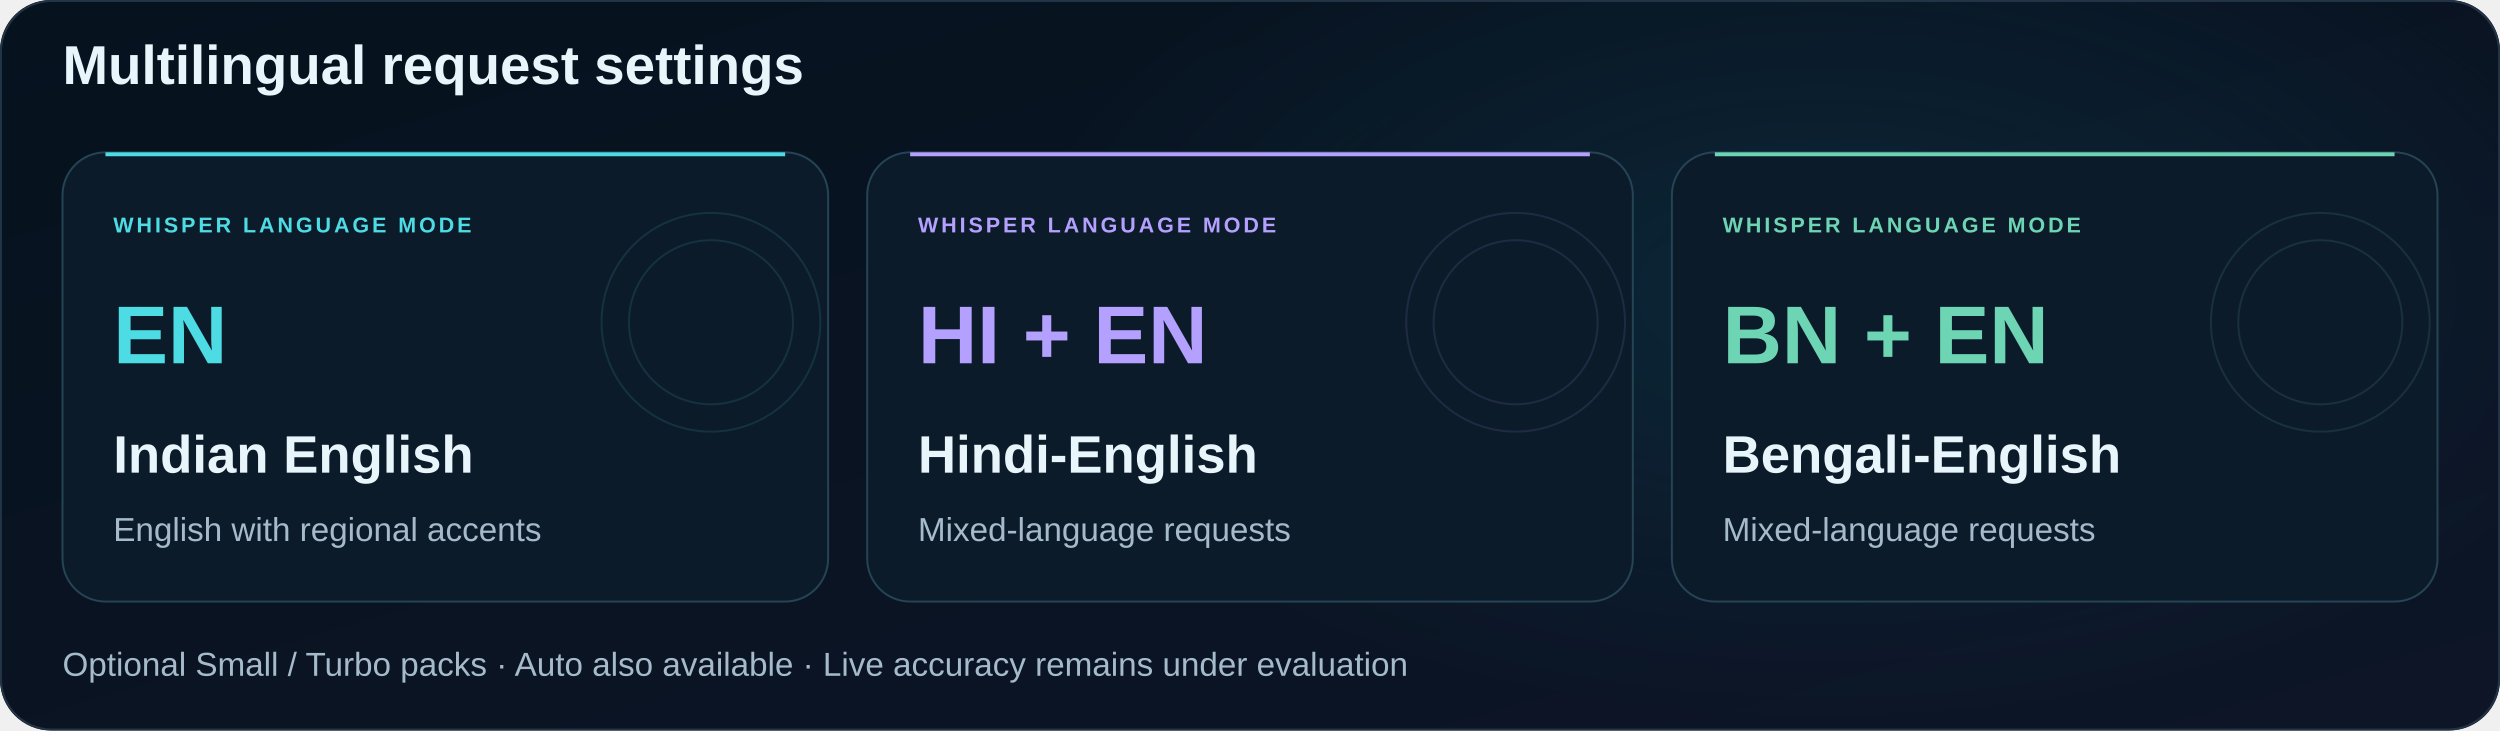
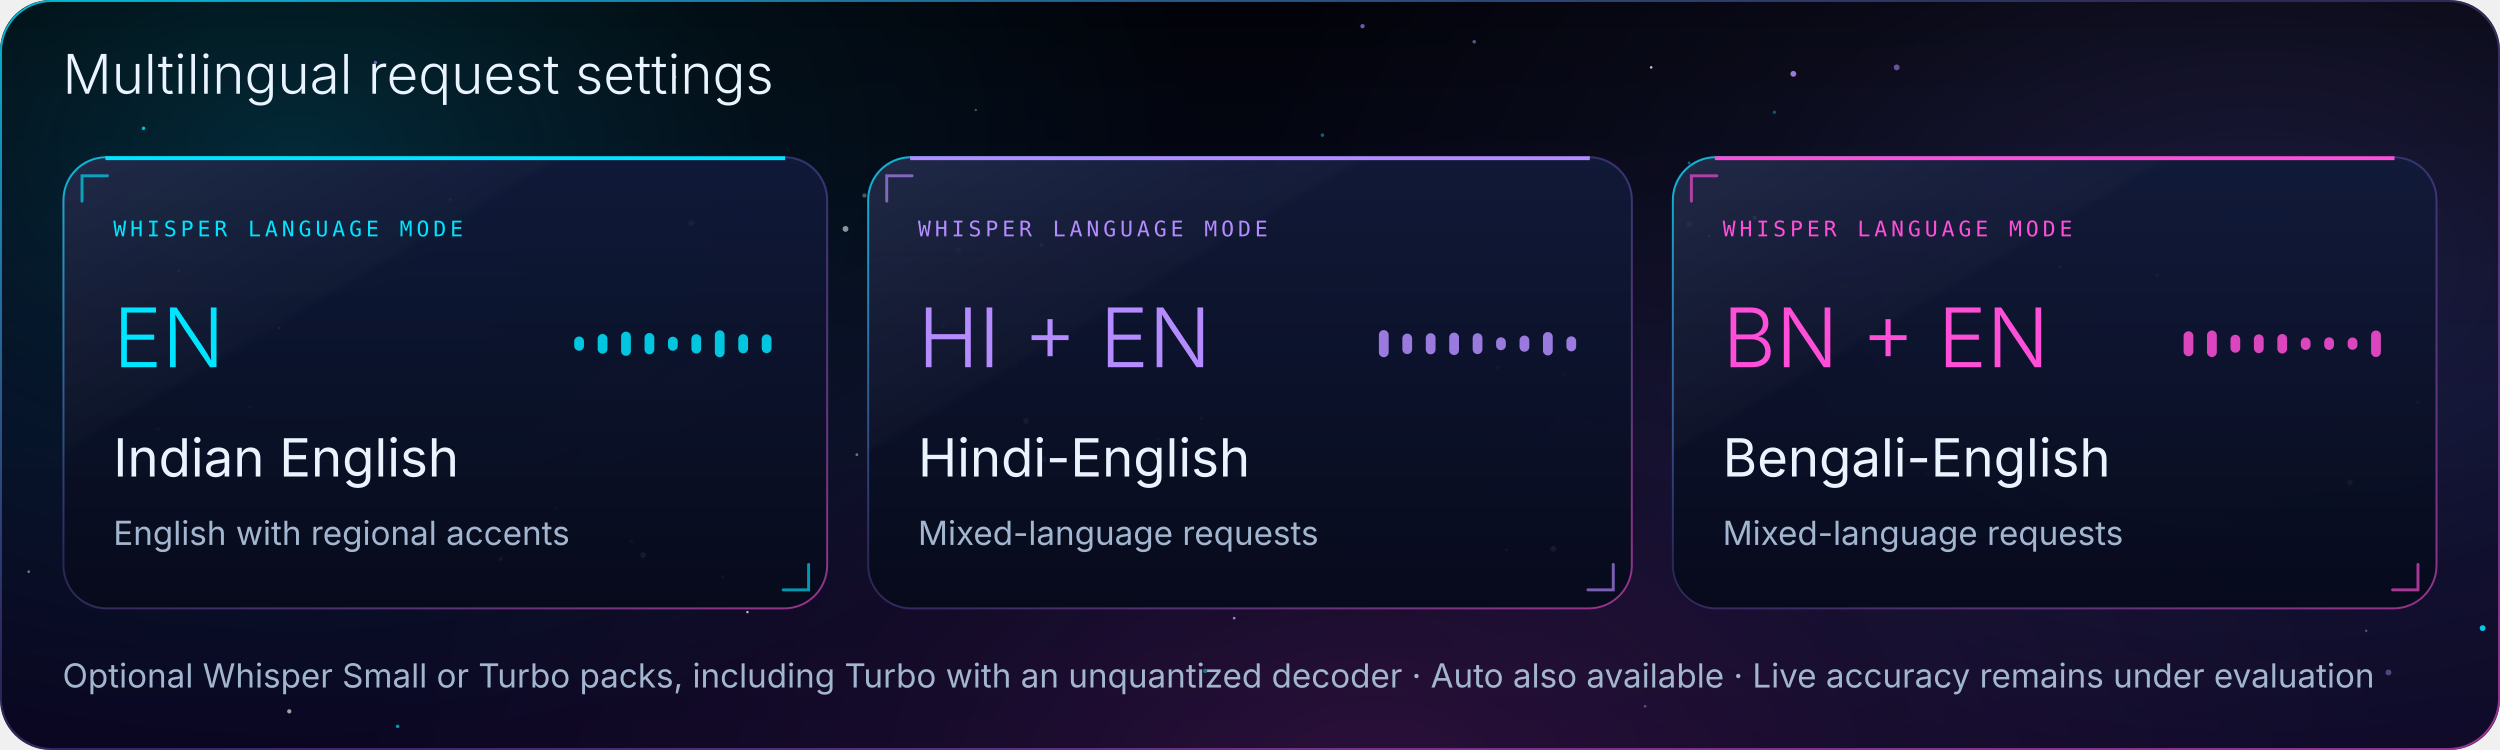
- <svg xmlns="http://www.w3.org/2000/svg" width="1280" height="374" viewBox="0 0 1280 374" role="img" aria-labelledby="title desc">
+ <svg xmlns="http://www.w3.org/2000/svg" width="1280" height="384" viewBox="0 0 1280 384" role="img" aria-labelledby="title desc">
  <defs>
-     <linearGradient id="bg" x2="1" y2="1">
-       <stop stop-color="#06121E" />
-       <stop offset="1" stop-color="#0D1527" />
+     <linearGradient id="glass" x1="0" y1="0" x2="0" y2="1">
+       <stop stop-color="#111A3A" stop-opacity=".92" />
+       <stop offset="1" stop-color="#060A1A" stop-opacity=".92" />
    </linearGradient>
-     <linearGradient id="edge">
-       <stop stop-color="#36DCE3" />
-       <stop offset="1" stop-color="#B4A1FF" />
+     <linearGradient id="sheen" x1="0" y1="0" x2="1" y2="1">
+       <stop stop-color="#FFFFFF" stop-opacity=".07" />
+       <stop offset=".32" stop-color="#FFFFFF" stop-opacity=".015" />
+       <stop offset=".33" stop-color="#FFFFFF" stop-opacity="0" />
    </linearGradient>
-     <radialGradient id="halo">
-       <stop stop-color="#116479" stop-opacity=".24" />
-       <stop offset="1" stop-color="#116479" stop-opacity="0" />
+     <linearGradient id="edge" x1="0" y1="0" x2="1" y2="1">
+       <stop stop-color="#00E5FF" stop-opacity=".8" />
+       <stop offset=".45" stop-color="#8C7DFF" stop-opacity=".25" />
+       <stop offset="1" stop-color="#FF4FD8" stop-opacity=".6" />
+     </linearGradient>
+     <linearGradient id="space" x1="0" y1="0" x2="0" y2="1">
+       <stop stop-color="#020309" />
+       <stop offset=".55" stop-color="#060A1F" />
+       <stop offset="1" stop-color="#0B0722" />
+     </linearGradient>
+     <radialGradient id="nebCyan">
+       <stop stop-color="#00E5FF" stop-opacity=".16" />
+       <stop offset=".5" stop-color="#00E5FF" stop-opacity=".05" />
+       <stop offset="1" stop-color="#00E5FF" stop-opacity="0" />
    </radialGradient>
-     <marker id="arrow0" markerWidth="8" markerHeight="8" refX="7" refY="4" orient="auto">
-       <path d="M1 1L7 4L1 7" fill="none" stroke="#4DDCE3" stroke-width="1.5" />
-     </marker>
-     <marker id="arrow1" markerWidth="8" markerHeight="8" refX="7" refY="4" orient="auto">
-       <path d="M1 1L7 4L1 7" fill="none" stroke="#B4A1FF" stroke-width="1.5" />
-     </marker>
+     <radialGradient id="nebViolet">
+       <stop stop-color="#8C7DFF" stop-opacity=".18" />
+       <stop offset=".5" stop-color="#8C7DFF" stop-opacity=".06" />
+       <stop offset="1" stop-color="#8C7DFF" stop-opacity="0" />
+     </radialGradient>
+     <radialGradient id="nebMagenta">
+       <stop stop-color="#FF4FD8" stop-opacity=".13" />
+       <stop offset=".5" stop-color="#FF4FD8" stop-opacity=".04" />
+       <stop offset="1" stop-color="#FF4FD8" stop-opacity="0" />
+     </radialGradient>
+     <filter id="soft" x="-30%" y="-60%" width="160%" height="220%">
+       <feGaussianBlur stdDeviation="9" />
+     </filter>
+     <clipPath id="frame">
+       <rect width="1280" height="384" rx="26" />
+     </clipPath>
  </defs>
-   <rect width="1280" height="374" rx="26" fill="url(#bg)" />
-   <ellipse cx="934.4" cy="150" rx="420" ry="220" fill="url(#halo)" />
-   <rect x=".5" y=".5" width="1279" height="373" rx="26" fill="none" stroke="#223446" />
-   <g font-family="Segoe UI, Arial, sans-serif">
-     <text x="32" y="43" font-size="28" fill="#E8F5FB" font-weight="600">Multilingual request settings</text>
-     <rect x="32" y="78" width="392" height="230" rx="22" fill="#0C1B2A" stroke="#254455" />
-     <path d="M54 79 H402" stroke="#4DDCE3" stroke-width="2" />
-     <circle cx="364" cy="165" r="56" fill="none" stroke="#4DDCE3" stroke-opacity=".12" />
-     <circle cx="364" cy="165" r="42" fill="none" stroke="#4DDCE3" stroke-opacity=".12" />
-     <text x="58" y="119" font-size="11" fill="#4DDCE3" font-weight="600" letter-spacing="1.5">WHISPER LANGUAGE MODE</text>
-     <text x="58" y="186" font-size="42" fill="#4DDCE3" font-weight="600">EN</text>
-     <text x="58" y="242" font-size="27" fill="#E8F5FB" font-weight="600">Indian English</text>
-     <text x="58" y="277" font-size="17" fill="#A5BBCB" font-weight="400">English with regional accents</text>
-     <rect x="444" y="78" width="392" height="230" rx="22" fill="#0C1B2A" stroke="#254455" />
-     <path d="M466 79 H814" stroke="#B4A1FF" stroke-width="2" />
-     <circle cx="776" cy="165" r="56" fill="none" stroke="#B4A1FF" stroke-opacity=".12" />
-     <circle cx="776" cy="165" r="42" fill="none" stroke="#B4A1FF" stroke-opacity=".12" />
-     <text x="470" y="119" font-size="11" fill="#B4A1FF" font-weight="600" letter-spacing="1.5">WHISPER LANGUAGE MODE</text>
-     <text x="470" y="186" font-size="42" fill="#B4A1FF" font-weight="600">HI + EN</text>
-     <text x="470" y="242" font-size="27" fill="#E8F5FB" font-weight="600">Hindi-English</text>
-     <text x="470" y="277" font-size="17" fill="#A5BBCB" font-weight="400">Mixed-language requests</text>
-     <rect x="856" y="78" width="392" height="230" rx="22" fill="#0C1B2A" stroke="#254455" />
-     <path d="M878 79 H1226" stroke="#6DD5B3" stroke-width="2" />
-     <circle cx="1188" cy="165" r="56" fill="none" stroke="#6DD5B3" stroke-opacity=".12" />
-     <circle cx="1188" cy="165" r="42" fill="none" stroke="#6DD5B3" stroke-opacity=".12" />
-     <text x="882" y="119" font-size="11" fill="#6DD5B3" font-weight="600" letter-spacing="1.5">WHISPER LANGUAGE MODE</text>
-     <text x="882" y="186" font-size="42" fill="#6DD5B3" font-weight="600">BN + EN</text>
-     <text x="882" y="242" font-size="27" fill="#E8F5FB" font-weight="600">Bengali-English</text>
-     <text x="882" y="277" font-size="17" fill="#A5BBCB" font-weight="400">Mixed-language requests</text>
-     <text x="32" y="346" font-size="17" fill="#A5BBCB" font-weight="400">Optional Small / Turbo packs · Auto also available · Live accuracy remains under evaluation</text>
+   <g clip-path="url(#frame)">
+     <rect width="1280" height="384" rx="26" fill="url(#space)" />
+     <ellipse cx="153.6" cy="76.8" rx="460.8" ry="307.2" fill="url(#nebCyan)" />
+     <ellipse cx="1152" cy="134.4" rx="518.4" ry="345.6" fill="url(#nebViolet)" />
+     <ellipse cx="704" cy="403.2" rx="518.4" ry="345.6" fill="url(#nebMagenta)" />
+     <g>
+       <circle cx="795.3" cy="281" r="1.5" fill="#FFFFFF" opacity="0.8">
+         <animate attributeName="opacity" values="0.8;0.16;0.8" dur="5.6s" begin="-1.5s" repeatCount="indefinite" />
+       </circle>
+       <circle cx="73.5" cy="65.7" r="0.9" fill="#00E5FF" opacity="0.81">
+         <animate attributeName="opacity" values="0.81;0.16;0.81" dur="4s" begin="-0.6s" repeatCount="indefinite" />
+       </circle>
+       <circle cx="323.2" cy="277.1" r="1.1" fill="#FFFFFF" opacity="0.37">
+         <animate attributeName="opacity" values="0.37;0.07;0.37" dur="6s" begin="-2.3s" repeatCount="indefinite" />
+       </circle>
+       <circle cx="971.1" cy="34.5" r="1.5" fill="#B48CFF" opacity="0.54">
+         <animate attributeName="opacity" values="0.54;0.11;0.54" dur="3s" begin="-5.8s" repeatCount="indefinite" />
+       </circle>
+       <circle cx="14.7" cy="292.7" r="0.7" fill="#FFFFFF" opacity="0.44">
+         <animate attributeName="opacity" values="0.44;0.09;0.44" dur="6.3s" begin="-3.2s" repeatCount="indefinite" />
+       </circle>
+       <circle cx="864.8" cy="83.4" r="0.7" fill="#00E5FF" opacity="0.44">
+         <animate attributeName="opacity" values="0.44;0.09;0.44" dur="3.9s" begin="-1s" repeatCount="indefinite" />
+       </circle>
+       <circle cx="192.2" cy="32" r="0.9" fill="#B48CFF" opacity="0.63">
+         <animate attributeName="opacity" values="0.63;0.13;0.63" dur="4.9s" begin="-4.2s" repeatCount="indefinite" />
+       </circle>
+       <circle cx="91.5" cy="138.8" r="0.9" fill="#00E5FF" opacity="0.7">
+         <animate attributeName="opacity" values="0.7;0.14;0.7" dur="3.2s" begin="-2.8s" repeatCount="indefinite" />
+       </circle>
+       <circle cx="230.6" cy="102.3" r="0.6" fill="#FFFFFF" opacity="0.8">
+         <animate attributeName="opacity" values="0.8;0.16;0.8" dur="2.6s" begin="-4.7s" repeatCount="indefinite" />
+       </circle>
+       <circle cx="470.9" cy="220.9" r="0.6" fill="#00E5FF" opacity="0.28">
+         <animate attributeName="opacity" values="0.28;0.06;0.28" dur="3.2s" begin="-5.7s" repeatCount="indefinite" />
+       </circle>
+       <circle cx="256.4" cy="286.1" r="1.1" fill="#FFFFFF" opacity="0.58">
+         <animate attributeName="opacity" values="0.58;0.12;0.58" dur="6.1s" begin="-1.5s" repeatCount="indefinite" />
+       </circle>
+       <circle cx="593" cy="225" r="0.9" fill="#FFFFFF" opacity="0.27">
+         <animate attributeName="opacity" values="0.27;0.05;0.27" dur="6.3s" begin="-0.5s" repeatCount="indefinite" />
+       </circle>
+       <circle cx="438.7" cy="232.8" r="0.7" fill="#FFFFFF" opacity="0.43">
+         <animate attributeName="opacity" values="0.43;0.09;0.43" dur="5.3s" begin="-0.6s" repeatCount="indefinite" />
+       </circle>
+       <circle cx="875.1" cy="120.7" r="0.6" fill="#FFFFFF" opacity="0.72">
+         <animate attributeName="opacity" values="0.72;0.14;0.72" dur="3.7s" begin="-2.9s" repeatCount="indefinite" />
+       </circle>
+       <circle cx="918.2" cy="37.8" r="1.5" fill="#B48CFF" opacity="0.85">
+         <animate attributeName="opacity" values="0.85;0.17;0.85" dur="2.6s" begin="-4.4s" repeatCount="indefinite" />
+       </circle>
+       <circle cx="442.6" cy="100.1" r="1.1" fill="#FFFFFF" opacity="0.29">
+         <animate attributeName="opacity" values="0.29;0.06;0.29" dur="6.2s" begin="-0.2s" repeatCount="indefinite" />
+       </circle>
+       <circle cx="631.9" cy="316.5" r="0.7" fill="#B48CFF" opacity="0.87">
+         <animate attributeName="opacity" values="0.87;0.17;0.87" dur="5s" begin="-4.7s" repeatCount="indefinite" />
+       </circle>
+       <circle cx="142.8" cy="167.9" r="0.7" fill="#FFFFFF" opacity="0.8">
+         <animate attributeName="opacity" values="0.8;0.16;0.8" dur="3.7s" begin="-2.7s" repeatCount="indefinite" />
+       </circle>
+       <circle cx="1271.1" cy="321.6" r="1.5" fill="#00E5FF" opacity="0.87">
+         <animate attributeName="opacity" values="0.87;0.17;0.87" dur="5.3s" begin="-1.9s" repeatCount="indefinite" />
+       </circle>
+       <circle cx="354.4" cy="181" r="0.7" fill="#FFFFFF" opacity="0.5">
+         <animate attributeName="opacity" values="0.5;0.1;0.5" dur="6.5s" begin="-5.8s" repeatCount="indefinite" />
+       </circle>
+       <circle cx="800.5" cy="191.8" r="0.9" fill="#FFFFFF" opacity="0.31">
+         <animate attributeName="opacity" values="0.31;0.06;0.31" dur="3.6s" begin="-4.7s" repeatCount="indefinite" />
+       </circle>
+       <circle cx="1104.4" cy="141" r="0.9" fill="#B48CFF" opacity="0.68">
+         <animate attributeName="opacity" values="0.68;0.14;0.68" dur="5.5s" begin="-2.2s" repeatCount="indefinite" />
+       </circle>
+       <circle cx="898.4" cy="111.4" r="1.1" fill="#FFFFFF" opacity="0.75">
+         <animate attributeName="opacity" values="0.75;0.15;0.75" dur="5.3s" begin="-1.8s" repeatCount="indefinite" />
+       </circle>
+       <circle cx="1203.2" cy="247.1" r="1.5" fill="#FFFFFF" opacity="0.56">
+         <animate attributeName="opacity" values="0.56;0.11;0.56" dur="5.6s" begin="-2s" repeatCount="indefinite" />
+       </circle>
+       <circle cx="353.9" cy="114.3" r="1.5" fill="#FFFFFF" opacity="0.48">
+         <animate attributeName="opacity" values="0.48;0.1;0.48" dur="5.1s" begin="-4.4s" repeatCount="indefinite" />
+       </circle>
+       <circle cx="1054.8" cy="136.8" r="0.7" fill="#00E5FF" opacity="0.88">
+         <animate attributeName="opacity" values="0.88;0.18;0.88" dur="6.3s" begin="-3.1s" repeatCount="indefinite" />
+       </circle>
+       <circle cx="677.1" cy="69.2" r="0.9" fill="#00E5FF" opacity="0.43">
+         <animate attributeName="opacity" values="0.43;0.09;0.43" dur="2.8s" begin="-4s" repeatCount="indefinite" />
+       </circle>
+       <circle cx="534.6" cy="235" r="1.5" fill="#B48CFF" opacity="0.68">
+         <animate attributeName="opacity" values="0.68;0.14;0.68" dur="4.2s" begin="-3.7s" repeatCount="indefinite" />
+       </circle>
+       <circle cx="987.2" cy="242.4" r="0.6" fill="#FFFFFF" opacity="0.35">
+         <animate attributeName="opacity" values="0.35;0.07;0.35" dur="4.3s" begin="-3.9s" repeatCount="indefinite" />
+       </circle>
+       <circle cx="284.9" cy="260.4" r="0.6" fill="#00E5FF" opacity="0.89">
+         <animate attributeName="opacity" values="0.89;0.18;0.89" dur="3.2s" begin="-5.4s" repeatCount="indefinite" />
+       </circle>
+       <circle cx="148.1" cy="364.2" r="1.1" fill="#FFFFFF" opacity="0.61">
+         <animate attributeName="opacity" values="0.61;0.12;0.61" dur="4.2s" begin="-2.1s" repeatCount="indefinite" />
+       </circle>
+       <circle cx="845.4" cy="34.5" r="0.7" fill="#FFFFFF" opacity="0.72">
+         <animate attributeName="opacity" values="0.72;0.14;0.72" dur="4s" begin="-2.1s" repeatCount="indefinite" />
+       </circle>
+       <circle cx="1211.5" cy="323" r="0.6" fill="#B48CFF" opacity="0.49">
+         <animate attributeName="opacity" values="0.49;0.1;0.49" dur="2.6s" begin="-3.7s" repeatCount="indefinite" />
+       </circle>
+       <circle cx="127.9" cy="208.6" r="0.9" fill="#B48CFF" opacity="0.44">
+         <animate attributeName="opacity" values="0.44;0.09;0.44" dur="3.9s" begin="-0.8s" repeatCount="indefinite" />
+       </circle>
+       <circle cx="525.3" cy="215.5" r="1.5" fill="#FFFFFF" opacity="0.55">
+         <animate attributeName="opacity" values="0.55;0.11;0.55" dur="3.1s" begin="-2.3s" repeatCount="indefinite" />
+       </circle>
+       <circle cx="611" cy="81.3" r="0.7" fill="#B48CFF" opacity="0.31">
+         <animate attributeName="opacity" values="0.31;0.06;0.31" dur="5.8s" begin="-4s" repeatCount="indefinite" />
+       </circle>
+       <circle cx="490.7" cy="128" r="1.5" fill="#B48CFF" opacity="0.34">
+         <animate attributeName="opacity" values="0.34;0.07;0.34" dur="5s" begin="-5.3s" repeatCount="indefinite" />
+       </circle>
+       <circle cx="483.1" cy="166.9" r="0.7" fill="#00E5FF" opacity="0.44">
+         <animate attributeName="opacity" values="0.44;0.09;0.44" dur="6.4s" begin="-2.3s" repeatCount="indefinite" />
+       </circle>
+       <circle cx="1222.9" cy="344.3" r="1.5" fill="#B48CFF" opacity="0.42">
+         <animate attributeName="opacity" values="0.42;0.08;0.42" dur="6.4s" begin="-3s" repeatCount="indefinite" />
+       </circle>
+       <circle cx="533.2" cy="125.4" r="0.9" fill="#00E5FF" opacity="0.85">
+         <animate attributeName="opacity" values="0.85;0.17;0.85" dur="3.1s" begin="-0.1s" repeatCount="indefinite" />
+       </circle>
+       <circle cx="842.3" cy="361.6" r="0.7" fill="#FFFFFF" opacity="0.28">
+         <animate attributeName="opacity" values="0.28;0.06;0.28" dur="3s" begin="-2.4s" repeatCount="indefinite" />
+       </circle>
+       <circle cx="615.1" cy="214.2" r="0.7" fill="#00E5FF" opacity="0.76">
+         <animate attributeName="opacity" values="0.76;0.15;0.76" dur="3.5s" begin="-1.6s" repeatCount="indefinite" />
+       </circle>
+       <circle cx="203.6" cy="371.9" r="0.9" fill="#00E5FF" opacity="0.65">
+         <animate attributeName="opacity" values="0.65;0.13;0.65" dur="4.4s" begin="-3.9s" repeatCount="indefinite" />
+       </circle>
+       <circle cx="771.3" cy="281.6" r="0.6" fill="#FFFFFF" opacity="0.74">
+         <animate attributeName="opacity" values="0.74;0.15;0.74" dur="3.7s" begin="-3.2s" repeatCount="indefinite" />
+       </circle>
+       <circle cx="432.9" cy="117.2" r="1.5" fill="#FFFFFF" opacity="0.55">
+         <animate attributeName="opacity" values="0.55;0.11;0.55" dur="3.9s" begin="-4.5s" repeatCount="indefinite" />
+       </circle>
+       <circle cx="754.8" cy="21.4" r="0.9" fill="#B48CFF" opacity="0.55">
+         <animate attributeName="opacity" values="0.55;0.11;0.55" dur="6.2s" begin="-5.3s" repeatCount="indefinite" />
+       </circle>
+       <circle cx="697.6" cy="13.4" r="1.1" fill="#B48CFF" opacity="0.62">
+         <animate attributeName="opacity" values="0.62;0.12;0.62" dur="5.3s" begin="-3.8s" repeatCount="indefinite" />
+       </circle>
+       <circle cx="617.1" cy="343.5" r="1.1" fill="#00E5FF" opacity="0.5">
+         <animate attributeName="opacity" values="0.5;0.1;0.5" dur="5.9s" begin="-1.2s" repeatCount="indefinite" />
+       </circle>
+       <circle cx="382.7" cy="313.4" r="0.6" fill="#FFFFFF" opacity="0.79">
+         <animate attributeName="opacity" values="0.79;0.16;0.79" dur="5.3s" begin="-2.6s" repeatCount="indefinite" />
+       </circle>
+       <circle cx="370" cy="295.3" r="0.9" fill="#FFFFFF" opacity="0.36">
+         <animate attributeName="opacity" values="0.36;0.07;0.36" dur="5.3s" begin="-5.3s" repeatCount="indefinite" />
+       </circle>
+       <circle cx="1237.8" cy="206" r="1.1" fill="#B48CFF" opacity="0.6">
+         <animate attributeName="opacity" values="0.6;0.12;0.6" dur="2.7s" begin="-4.4s" repeatCount="indefinite" />
+       </circle>
+       <circle cx="345.7" cy="39.4" r="0.6" fill="#FFFFFF" opacity="0.47">
+         <animate attributeName="opacity" values="0.47;0.09;0.47" dur="4.2s" begin="-0.4s" repeatCount="indefinite" />
+       </circle>
+       <circle cx="520.2" cy="187.1" r="0.6" fill="#FFFFFF" opacity="0.39">
+         <animate attributeName="opacity" values="0.39;0.08;0.39" dur="5.1s" begin="-5.7s" repeatCount="indefinite" />
+       </circle>
+       <circle cx="908.5" cy="57.5" r="0.9" fill="#00E5FF" opacity="0.35">
+         <animate attributeName="opacity" values="0.35;0.07;0.35" dur="4.9s" begin="-2.5s" repeatCount="indefinite" />
+       </circle>
+       <circle cx="211.7" cy="237" r="0.6" fill="#B48CFF" opacity="0.32">
+         <animate attributeName="opacity" values="0.32;0.06;0.32" dur="4s" begin="-0.4s" repeatCount="indefinite" />
+       </circle>
+       <circle cx="80.8" cy="219.7" r="1.1" fill="#B48CFF" opacity="0.34">
+         <animate attributeName="opacity" values="0.34;0.07;0.34" dur="4.2s" begin="-1.9s" repeatCount="indefinite" />
+       </circle>
+       <circle cx="766.7" cy="188.2" r="0.9" fill="#FFFFFF" opacity="0.34">
+         <animate attributeName="opacity" values="0.34;0.07;0.34" dur="3.7s" begin="-3.4s" repeatCount="indefinite" />
+       </circle>
+       <circle cx="864.9" cy="114.8" r="1.5" fill="#B48CFF" opacity="0.65">
+         <animate attributeName="opacity" values="0.65;0.13;0.65" dur="3.6s" begin="-3.3s" repeatCount="indefinite" />
+       </circle>
+       <circle cx="329.3" cy="284.2" r="1.5" fill="#FFFFFF" opacity="0.78">
+         <animate attributeName="opacity" values="0.78;0.16;0.78" dur="6s" begin="-2.7s" repeatCount="indefinite" />
+       </circle>
+       <circle cx="499.6" cy="56.3" r="0.6" fill="#FFFFFF" opacity="0.31">
+         <animate attributeName="opacity" values="0.31;0.06;0.31" dur="5.2s" begin="-0.5s" repeatCount="indefinite" />
+       </circle>
+     </g>
+     <g font-family="Segoe UI, Inter, Helvetica Neue, Arial, sans-serif">
+       <text x="32" y="48" font-size="28" fill="#EAF4FF" font-weight="300">Multilingual request settings</text>
+       <rect x="32" y="80" width="392" height="232" rx="22" fill="url(#glass)" />
+       <rect x="32" y="80" width="392" height="232" rx="22" fill="url(#sheen)" />
+       <rect x="32.5" y="80.5" width="391" height="231" rx="22" fill="none" stroke="url(#edge)" />
+       <path d="M42 103V90H55M401 302H414V289" fill="none" stroke="#00E5FF" stroke-opacity=".65" stroke-width="1.5" stroke-linecap="round" />
+       <rect x="54" y="80" width="348" height="2" fill="#00E5FF" />
+       <text x="58" y="121" font-family="SFMono-Regular, Consolas, Menlo, monospace" font-size="11" fill="#00E5FF" letter-spacing="2">WHISPER LANGUAGE MODE</text>
+       <text x="58" y="188" font-size="42" fill="#00E5FF" font-weight="300">EN</text>
+       <text x="58" y="244" font-size="27" fill="#EAF4FF" font-weight="400">Indian English</text>
+       <text x="58" y="279" font-size="17" fill="#A3B6D0">English with regional accents</text>
+       <rect x="294" y="172.3" width="5" height="7.3" rx="2.5" fill="#00E5FF" opacity=".85">
+         <animate attributeName="height" dur="2.41s" repeatCount="indefinite" values="7.3;32.5;11.5;25.6;11.1;40.6;7.3" />
+         <animate attributeName="y" dur="2.41s" repeatCount="indefinite" values="172.3;159.8;170.2;163.2;170.5;155.7;172.3" />
+       </rect>
+       <rect x="306" y="171" width="5" height="10.1" rx="2.5" fill="#00E5FF" opacity=".85">
+         <animate attributeName="height" dur="1.67s" repeatCount="indefinite" values="10.1;20.1;10;29.6;7.9;35.2;10.1" />
+         <animate attributeName="y" dur="1.67s" repeatCount="indefinite" values="171;166;171;161.2;172.1;158.4;171" />
+       </rect>
+       <rect x="318" y="169.8" width="5" height="12.4" rx="2.5" fill="#00E5FF" opacity=".85">
+         <animate attributeName="height" dur="2.48s" repeatCount="indefinite" values="12.4;21.1;7.9;45.9;7.9;39.2;12.4" />
+         <animate attributeName="y" dur="2.48s" repeatCount="indefinite" values="169.8;165.4;172.1;153;172.1;156.4;169.8" />
+       </rect>
+       <rect x="330" y="170.5" width="5" height="10.9" rx="2.5" fill="#00E5FF" opacity=".85">
+         <animate attributeName="height" dur="1.97s" repeatCount="indefinite" values="10.9;32.9;6.3;23;8.6;44.8;10.9" />
+         <animate attributeName="y" dur="1.97s" repeatCount="indefinite" values="170.5;159.5;172.9;164.5;171.7;153.6;170.5" />
+       </rect>
+       <rect x="342" y="172.4" width="5" height="7.2" rx="2.5" fill="#00E5FF" opacity=".85">
+         <animate attributeName="height" dur="1.94s" repeatCount="indefinite" values="7.2;44.1;12.5;31.8;7;34.4;7.2" />
+         <animate attributeName="y" dur="1.94s" repeatCount="indefinite" values="172.4;153.9;169.7;160.1;172.5;158.8;172.4" />
+       </rect>
+       <rect x="354" y="171.1" width="5" height="9.9" rx="2.5" fill="#00E5FF" opacity=".85">
+         <animate attributeName="height" dur="1.81s" repeatCount="indefinite" values="9.9;42.5;7.5;26.1;6.3;40.3;9.9" />
+         <animate attributeName="y" dur="1.81s" repeatCount="indefinite" values="171.1;154.7;172.3;162.9;172.9;155.9;171.1" />
+       </rect>
+       <rect x="366" y="169.1" width="5" height="13.8" rx="2.5" fill="#00E5FF" opacity=".85">
+         <animate attributeName="height" dur="1.72s" repeatCount="indefinite" values="13.8;39.8;13.2;35.1;12;39;13.8" />
+         <animate attributeName="y" dur="1.72s" repeatCount="indefinite" values="169.1;156.1;169.4;158.5;170;156.5;169.1" />
+       </rect>
+       <rect x="378" y="171.1" width="5" height="9.8" rx="2.5" fill="#00E5FF" opacity=".85">
+         <animate attributeName="height" dur="1.97s" repeatCount="indefinite" values="9.8;44;12.6;43.1;7.6;30.6;9.8" />
+         <animate attributeName="y" dur="1.97s" repeatCount="indefinite" values="171.1;154;169.7;154.5;172.2;160.7;171.1" />
+       </rect>
+       <rect x="390" y="171.2" width="5" height="9.6" rx="2.5" fill="#00E5FF" opacity=".85">
+         <animate attributeName="height" dur="2.32s" repeatCount="indefinite" values="9.6;30.1;9.1;20.7;14;22.4;9.6" />
+         <animate attributeName="y" dur="2.32s" repeatCount="indefinite" values="171.2;161;171.5;165.7;169;164.8;171.2" />
+       </rect>
+       <rect x="444" y="80" width="392" height="232" rx="22" fill="url(#glass)" />
+       <rect x="444" y="80" width="392" height="232" rx="22" fill="url(#sheen)" />
+       <rect x="444.5" y="80.5" width="391" height="231" rx="22" fill="none" stroke="url(#edge)" />
+       <path d="M454 103V90H467M813 302H826V289" fill="none" stroke="#B48CFF" stroke-opacity=".65" stroke-width="1.5" stroke-linecap="round" />
+       <rect x="466" y="80" width="348" height="2" fill="#B48CFF" />
+       <text x="470" y="121" font-family="SFMono-Regular, Consolas, Menlo, monospace" font-size="11" fill="#B48CFF" letter-spacing="2">WHISPER LANGUAGE MODE</text>
+       <text x="470" y="188" font-size="42" fill="#B48CFF" font-weight="300">HI + EN</text>
+       <text x="470" y="244" font-size="27" fill="#EAF4FF" font-weight="400">Hindi-English</text>
+       <text x="470" y="279" font-size="17" fill="#A3B6D0">Mixed-language requests</text>
+       <rect x="706" y="169" width="5" height="13.9" rx="2.5" fill="#B48CFF" opacity=".85">
+         <animate attributeName="height" dur="2.21s" repeatCount="indefinite" values="13.9;34.3;10;39.5;9.9;25.8;13.9" />
+         <animate attributeName="y" dur="2.21s" repeatCount="indefinite" values="169;158.8;171;156.3;171;163.1;169" />
+       </rect>
+       <rect x="718" y="170.8" width="5" height="10.5" rx="2.5" fill="#B48CFF" opacity=".85">
+         <animate attributeName="height" dur="1.95s" repeatCount="indefinite" values="10.5;24.4;11;29.1;7.4;44.1;10.5" />
+         <animate attributeName="y" dur="1.95s" repeatCount="indefinite" values="170.8;163.8;170.5;161.5;172.3;153.9;170.8" />
+       </rect>
+       <rect x="730" y="170.6" width="5" height="10.8" rx="2.5" fill="#B48CFF" opacity=".85">
+         <animate attributeName="height" dur="1.97s" repeatCount="indefinite" values="10.8;21.7;8.5;41.2;6.8;40.2;10.8" />
+         <animate attributeName="y" dur="1.97s" repeatCount="indefinite" values="170.6;165.1;171.8;155.4;172.6;155.9;170.6" />
+       </rect>
+       <rect x="742" y="170.3" width="5" height="11.5" rx="2.5" fill="#B48CFF" opacity=".85">
+         <animate attributeName="height" dur="2.56s" repeatCount="indefinite" values="11.5;44.9;11.4;30.6;13.2;45.7;11.5" />
+         <animate attributeName="y" dur="2.56s" repeatCount="indefinite" values="170.3;153.5;170.3;160.7;169.4;153.1;170.3" />
+       </rect>
+       <rect x="754" y="170.6" width="5" height="10.7" rx="2.5" fill="#B48CFF" opacity=".85">
+         <animate attributeName="height" dur="1.76s" repeatCount="indefinite" values="10.7;29.8;13.1;26.4;9.9;42.8;10.7" />
+         <animate attributeName="y" dur="1.76s" repeatCount="indefinite" values="170.6;161.1;169.5;162.8;171;154.6;170.6" />
+       </rect>
+       <rect x="766" y="172.7" width="5" height="6.6" rx="2.5" fill="#B48CFF" opacity=".85">
+         <animate attributeName="height" dur="1.86s" repeatCount="indefinite" values="6.6;32.6;12.4;41.8;12.2;21.4;6.6" />
+         <animate attributeName="y" dur="1.86s" repeatCount="indefinite" values="172.7;159.7;169.8;155.1;169.9;165.3;172.7" />
+       </rect>
+       <rect x="778" y="171.8" width="5" height="8.3" rx="2.5" fill="#B48CFF" opacity=".85">
+         <animate attributeName="height" dur="2.58s" repeatCount="indefinite" values="8.3;21.8;9.4;28.8;7.4;43.4;8.3" />
+         <animate attributeName="y" dur="2.58s" repeatCount="indefinite" values="171.8;165.1;171.3;161.6;172.3;154.3;171.8" />
+       </rect>
+       <rect x="790" y="170" width="5" height="12" rx="2.5" fill="#B48CFF" opacity=".85">
+         <animate attributeName="height" dur="1.63s" repeatCount="indefinite" values="12;44.9;9.8;33.7;8;38.9;12" />
+         <animate attributeName="y" dur="1.63s" repeatCount="indefinite" values="170;153.5;171.1;159.2;172;156.5;170" />
+       </rect>
+       <rect x="802" y="172.2" width="5" height="7.7" rx="2.5" fill="#B48CFF" opacity=".85">
+         <animate attributeName="height" dur="2.18s" repeatCount="indefinite" values="7.7;42.9;12.7;35.6;12.4;31.1;7.7" />
+         <animate attributeName="y" dur="2.18s" repeatCount="indefinite" values="172.2;154.5;169.6;158.2;169.8;160.5;172.2" />
+       </rect>
+       <rect x="856" y="80" width="392" height="232" rx="22" fill="url(#glass)" />
+       <rect x="856" y="80" width="392" height="232" rx="22" fill="url(#sheen)" />
+       <rect x="856.5" y="80.5" width="391" height="231" rx="22" fill="none" stroke="url(#edge)" />
+       <path d="M866 103V90H879M1225 302H1238V289" fill="none" stroke="#FF4FD8" stroke-opacity=".65" stroke-width="1.5" stroke-linecap="round" />
+       <rect x="878" y="80" width="348" height="2" fill="#FF4FD8" />
+       <text x="882" y="121" font-family="SFMono-Regular, Consolas, Menlo, monospace" font-size="11" fill="#FF4FD8" letter-spacing="2">WHISPER LANGUAGE MODE</text>
+       <text x="882" y="188" font-size="42" fill="#FF4FD8" font-weight="300">BN + EN</text>
+       <text x="882" y="244" font-size="27" fill="#EAF4FF" font-weight="400">Bengali-English</text>
+       <text x="882" y="279" font-size="17" fill="#A3B6D0">Mixed-language requests</text>
+       <rect x="1118" y="169.6" width="5" height="12.8" rx="2.5" fill="#FF4FD8" opacity=".85">
+         <animate attributeName="height" dur="2.29s" repeatCount="indefinite" values="12.8;27.2;8.5;40;10.3;20.3;12.8" />
+         <animate attributeName="y" dur="2.29s" repeatCount="indefinite" values="169.6;162.4;171.8;156;170.9;165.9;169.6" />
+       </rect>
+       <rect x="1130" y="169.2" width="5" height="13.6" rx="2.5" fill="#FF4FD8" opacity=".85">
+         <animate attributeName="height" dur="1.86s" repeatCount="indefinite" values="13.6;36.7;6.2;42.1;10.7;35.2;13.6" />
+         <animate attributeName="y" dur="1.86s" repeatCount="indefinite" values="169.2;157.6;172.9;154.9;170.6;158.4;169.2" />
+       </rect>
+       <rect x="1142" y="171.4" width="5" height="9.2" rx="2.5" fill="#FF4FD8" opacity=".85">
+         <animate attributeName="height" dur="1.63s" repeatCount="indefinite" values="9.2;23.5;13.7;22.5;13.2;22.4;9.2" />
+         <animate attributeName="y" dur="1.63s" repeatCount="indefinite" values="171.4;164.3;169.2;164.8;169.4;164.8;171.4" />
+       </rect>
+       <rect x="1154" y="171.2" width="5" height="9.6" rx="2.5" fill="#FF4FD8" opacity=".85">
+         <animate attributeName="height" dur="1.92s" repeatCount="indefinite" values="9.6;37;7.1;23.3;12.9;34;9.6" />
+         <animate attributeName="y" dur="1.92s" repeatCount="indefinite" values="171.2;157.5;172.4;164.4;169.5;159;171.2" />
+       </rect>
+       <rect x="1166" y="171" width="5" height="10" rx="2.5" fill="#FF4FD8" opacity=".85">
+         <animate attributeName="height" dur="2.15s" repeatCount="indefinite" values="10;24.8;7.8;29.8;7.3;38.5;10" />
+         <animate attributeName="y" dur="2.15s" repeatCount="indefinite" values="171;163.6;172.1;161.1;172.3;156.8;171" />
+       </rect>
+       <rect x="1178" y="172.8" width="5" height="6.4" rx="2.5" fill="#FF4FD8" opacity=".85">
+         <animate attributeName="height" dur="2.06s" repeatCount="indefinite" values="6.4;40.1;11.7;40.6;13;20.2;6.4" />
+         <animate attributeName="y" dur="2.06s" repeatCount="indefinite" values="172.8;155.9;170.2;155.7;169.5;165.9;172.8" />
+       </rect>
+       <rect x="1190" y="172.7" width="5" height="6.5" rx="2.5" fill="#FF4FD8" opacity=".85">
+         <animate attributeName="height" dur="1.91s" repeatCount="indefinite" values="6.5;38.5;12.1;26.6;7.4;38.1;6.5" />
+         <animate attributeName="y" dur="1.91s" repeatCount="indefinite" values="172.7;156.8;169.9;162.7;172.3;156.9;172.7" />
+       </rect>
+       <rect x="1202" y="172.8" width="5" height="6.3" rx="2.5" fill="#FF4FD8" opacity=".85">
+         <animate attributeName="height" dur="2.15s" repeatCount="indefinite" values="6.3;43.4;9.1;27.7;8.5;33.1;6.3" />
+         <animate attributeName="y" dur="2.15s" repeatCount="indefinite" values="172.8;154.3;171.4;162.2;171.8;159.5;172.8" />
+       </rect>
+       <rect x="1214" y="169.2" width="5" height="13.6" rx="2.5" fill="#FF4FD8" opacity=".85">
+         <animate attributeName="height" dur="1.91s" repeatCount="indefinite" values="13.6;33.2;6.8;39.1;10.8;45.1;13.6" />
+         <animate attributeName="y" dur="1.91s" repeatCount="indefinite" values="169.2;159.4;172.6;156.5;170.6;153.4;169.2" />
+       </rect>
+       <text x="32" y="352" font-size="17" fill="#A3B6D0">Optional Whisper Small or Turbo packs, including Turbo with an unquantized decoder · Auto also available · Live accuracy remains under evaluation</text>
+     </g>
  </g>
+   <rect x=".5" y=".5" width="1279" height="383" rx="26" fill="none" stroke="url(#edge)" />
</svg>
